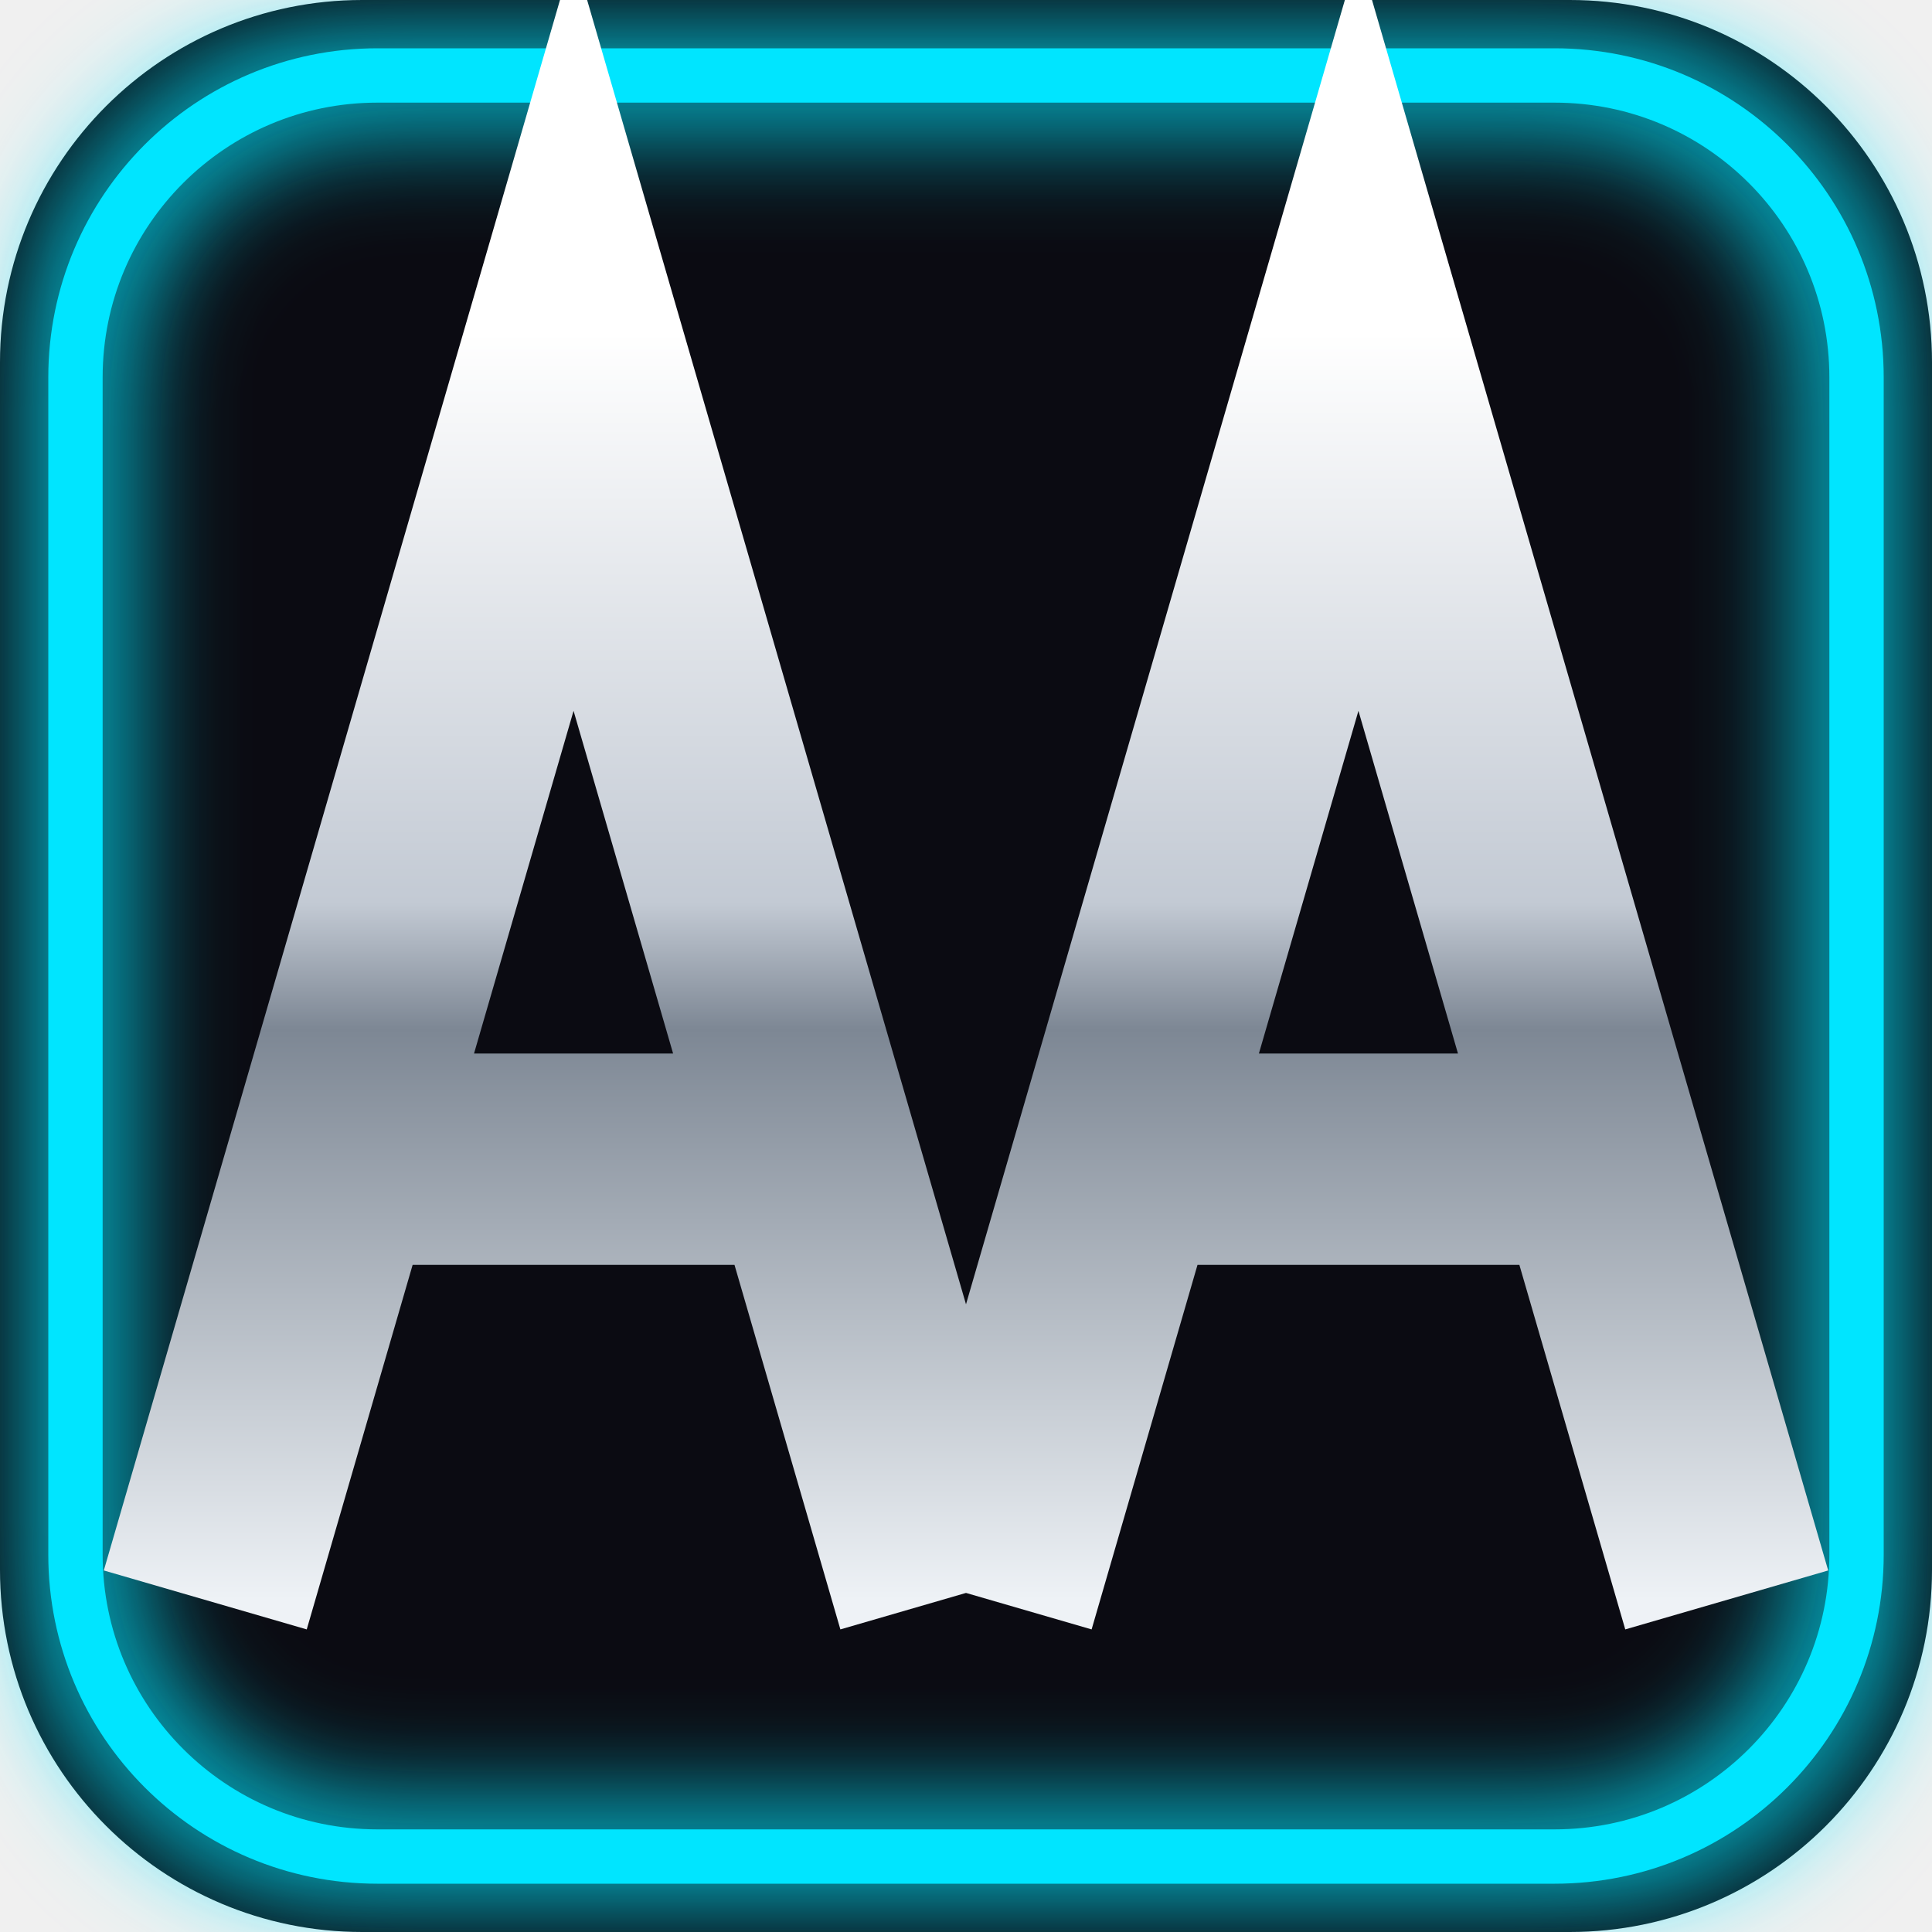
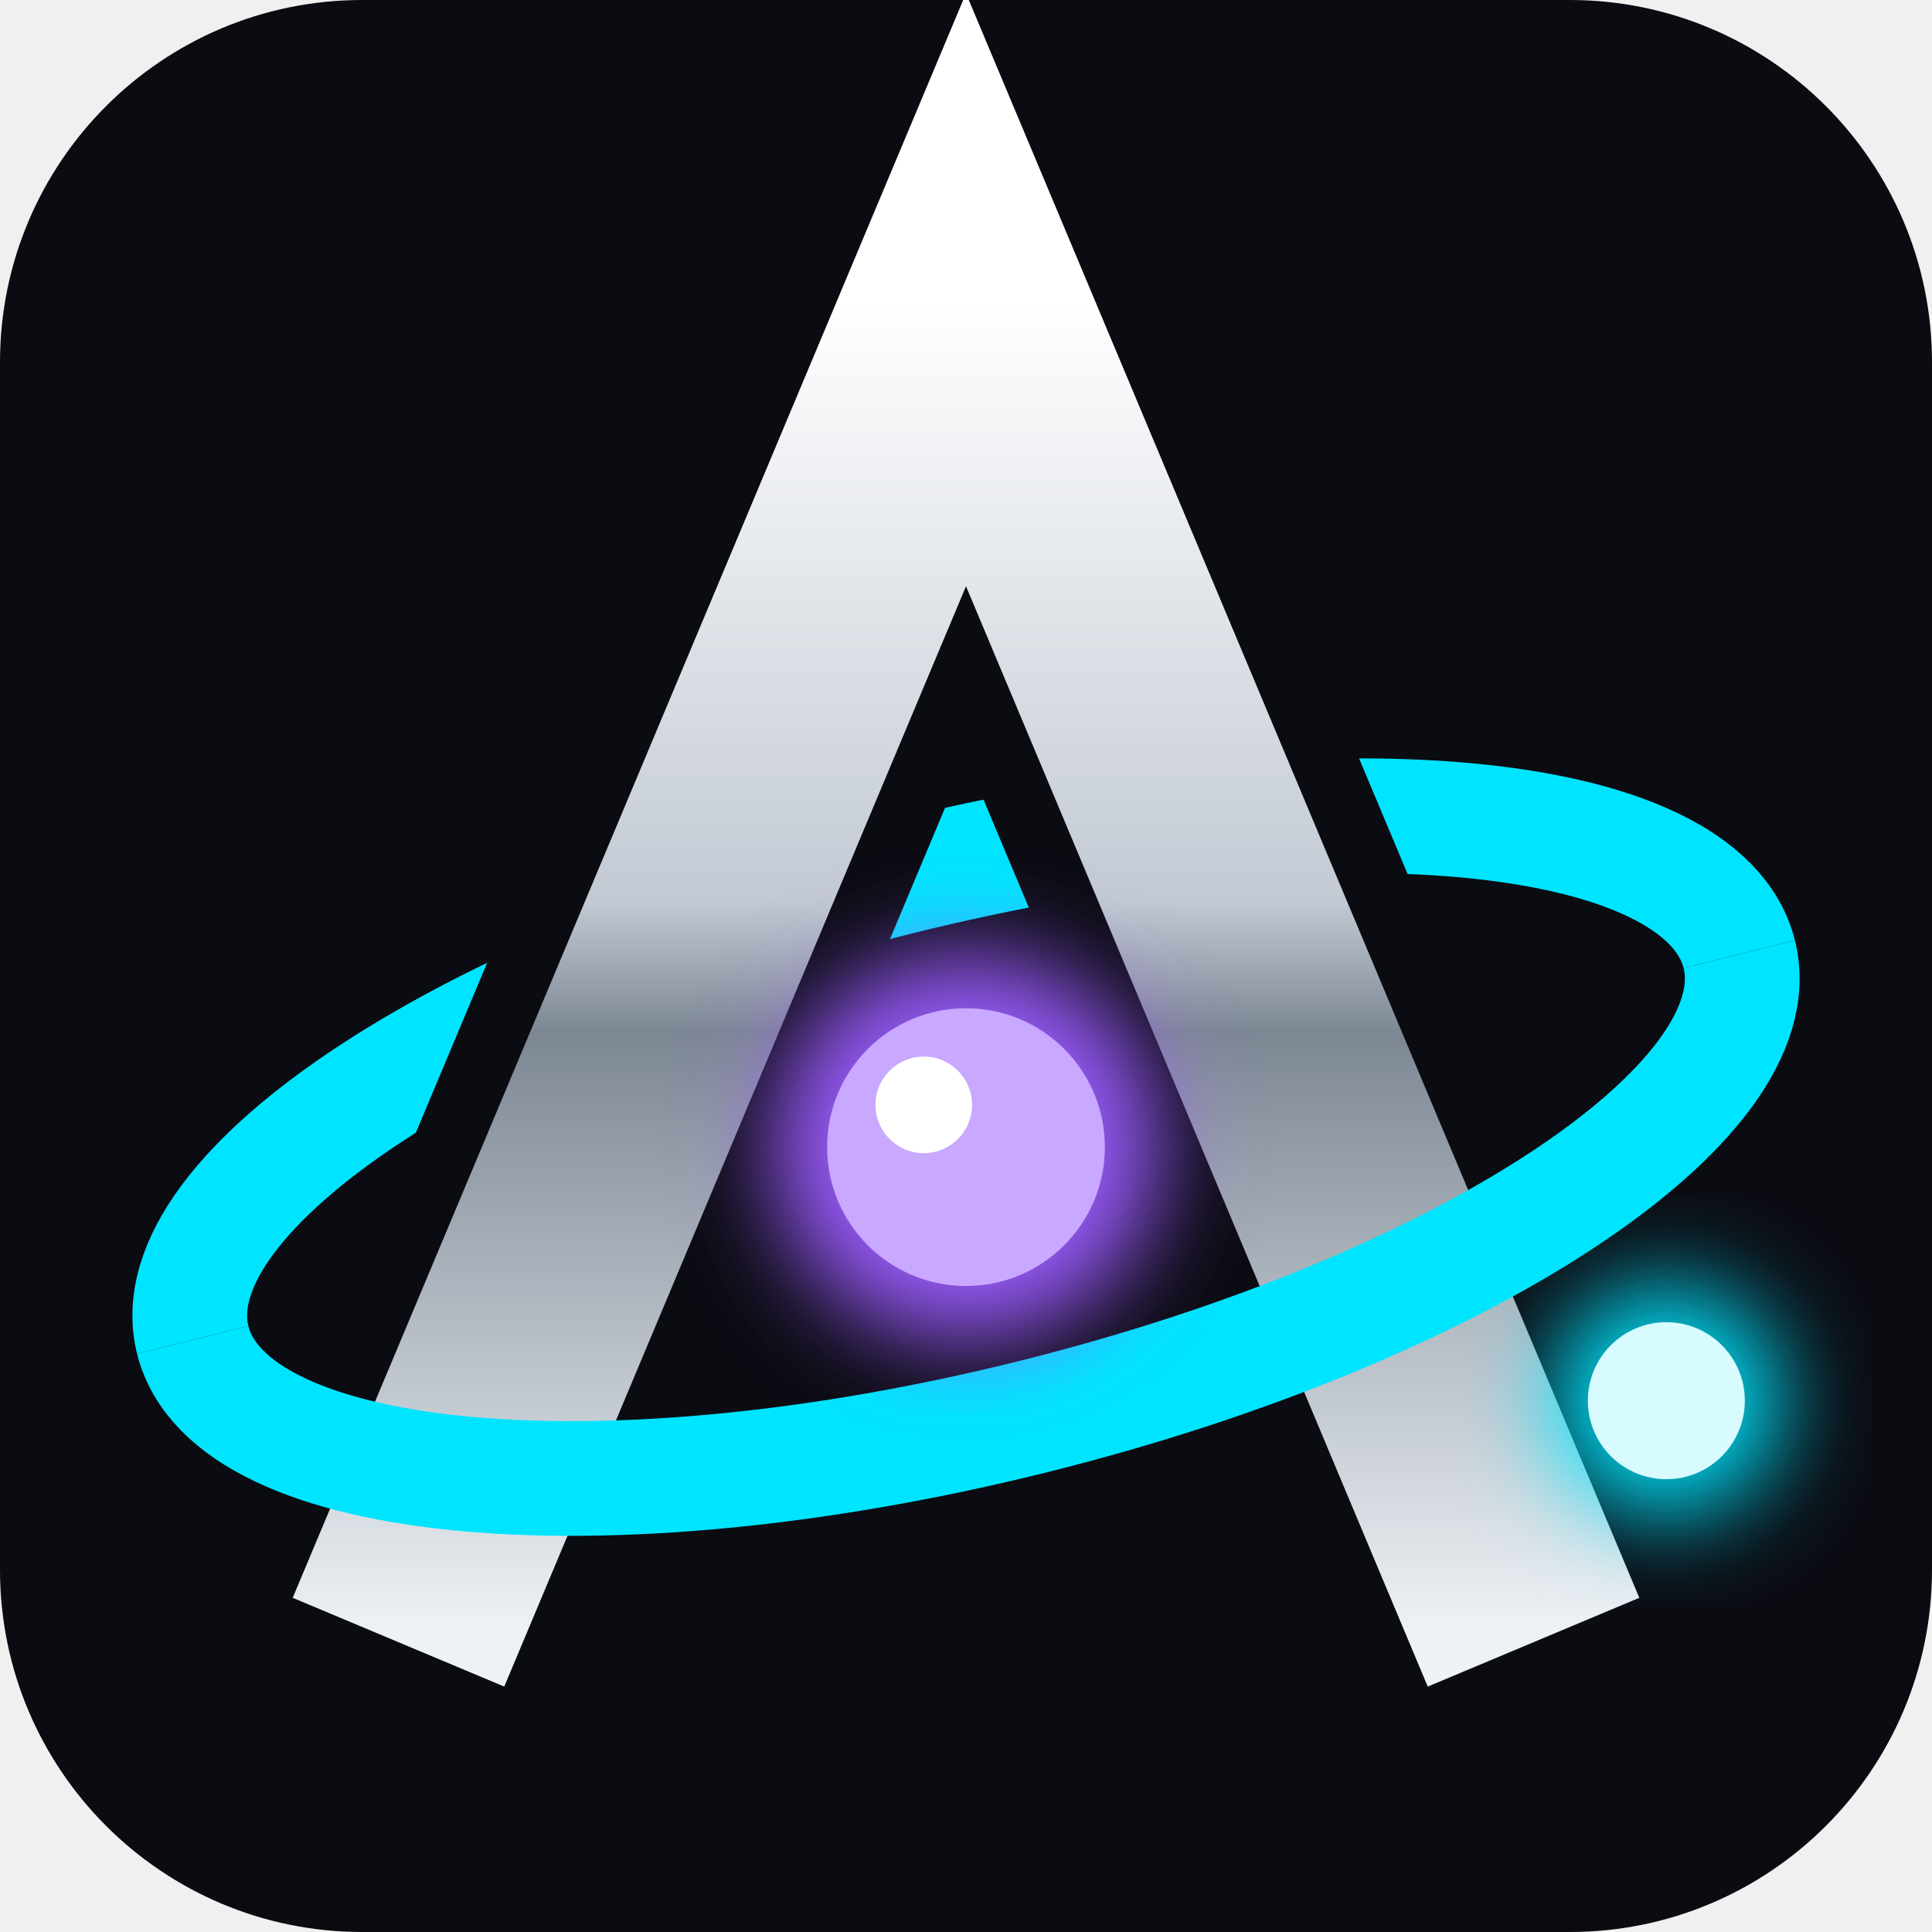
<svg xmlns="http://www.w3.org/2000/svg" viewBox="0 0 32 32">
  <defs>
-     <linearGradient id="c" x1="0" y1="5.5" x2="0" y2="26.5" gradientUnits="userSpaceOnUse">
+     <linearGradient id="c" x1="0" y1="5" x2="0" y2="27" gradientUnits="userSpaceOnUse">
      <stop offset="0" stop-color="#ffffff" />
      <stop offset=".45" stop-color="#c3cad4" />
      <stop offset=".55" stop-color="#7d8794" />
      <stop offset="1" stop-color="#eef2f6" />
    </linearGradient>
-     <filter id="g" x="-20%" y="-20%" width="140%" height="140%">
-       <feGaussianBlur stdDeviation=".9" />
+     <filter id="g" x="-40%" y="-40%" width="180%" height="180%">
+       <feGaussianBlur stdDeviation=".8" />
    </filter>
  </defs>
  <rect width="32" height="32" rx="6" fill="#0B0B12" />
-   <rect x="1.25" y="1.25" width="29.5" height="29.5" rx="5" fill="none" stroke="#00E5FF" stroke-width="1.6" filter="url(#g)" opacity=".9" />
-   <rect x="1.25" y="1.25" width="29.5" height="29.5" rx="5" fill="none" stroke="#00E5FF" stroke-width=".9" />
-   <path d="M3.4 26.5 L9.5 5.5 L15.6 26.5 M5.9 19.2 H13.1 M16.4 26.5 L22.5 5.5 L28.6 26.5 M18.9 19.2 H26.1" fill="none" stroke="url(#c)" stroke-width="3.5" stroke-linejoin="miter" stroke-miterlimit="10" />
+   <g transform="rotate(-14 16 19)" fill="none" stroke="#00E5FF" stroke-width="1.9">
+     <path d="M2.8 19 A13.2 4.6 0 0 1 29.2 19" />
+   </g>
+   <path d="M6.6 27.2 L16 4.8 L25.4 27.2" fill="none" stroke="#0B0B12" stroke-width="6" stroke-linejoin="miter" stroke-miterlimit="10" />
+   <path d="M6.6 27.2 L16 4.8 L25.4 27.2" fill="none" stroke="url(#c)" stroke-width="3.8" stroke-linejoin="miter" stroke-miterlimit="10" />
+   <g transform="rotate(-14 16 19)" fill="none" stroke="#00E5FF" stroke-width="1.9">
+     <path d="M29.2 19 A13.2 4.6 0 0 1 2.8 19" />
+   </g>
+   <circle cx="16" cy="19" r="3.2" fill="#9B5CFF" filter="url(#g)" />
+   <circle cx="16" cy="19" r="2.3" fill="#c9a8ff" />
+   <circle cx="15.3" cy="18.3" r=".8" fill="#fff" />
+   <circle cx="27.6" cy="23.2" r="1.9" fill="#00E5FF" filter="url(#g)" />
+   <circle cx="27.6" cy="23.2" r="1.3" fill="#d8fbff" />
</svg>
